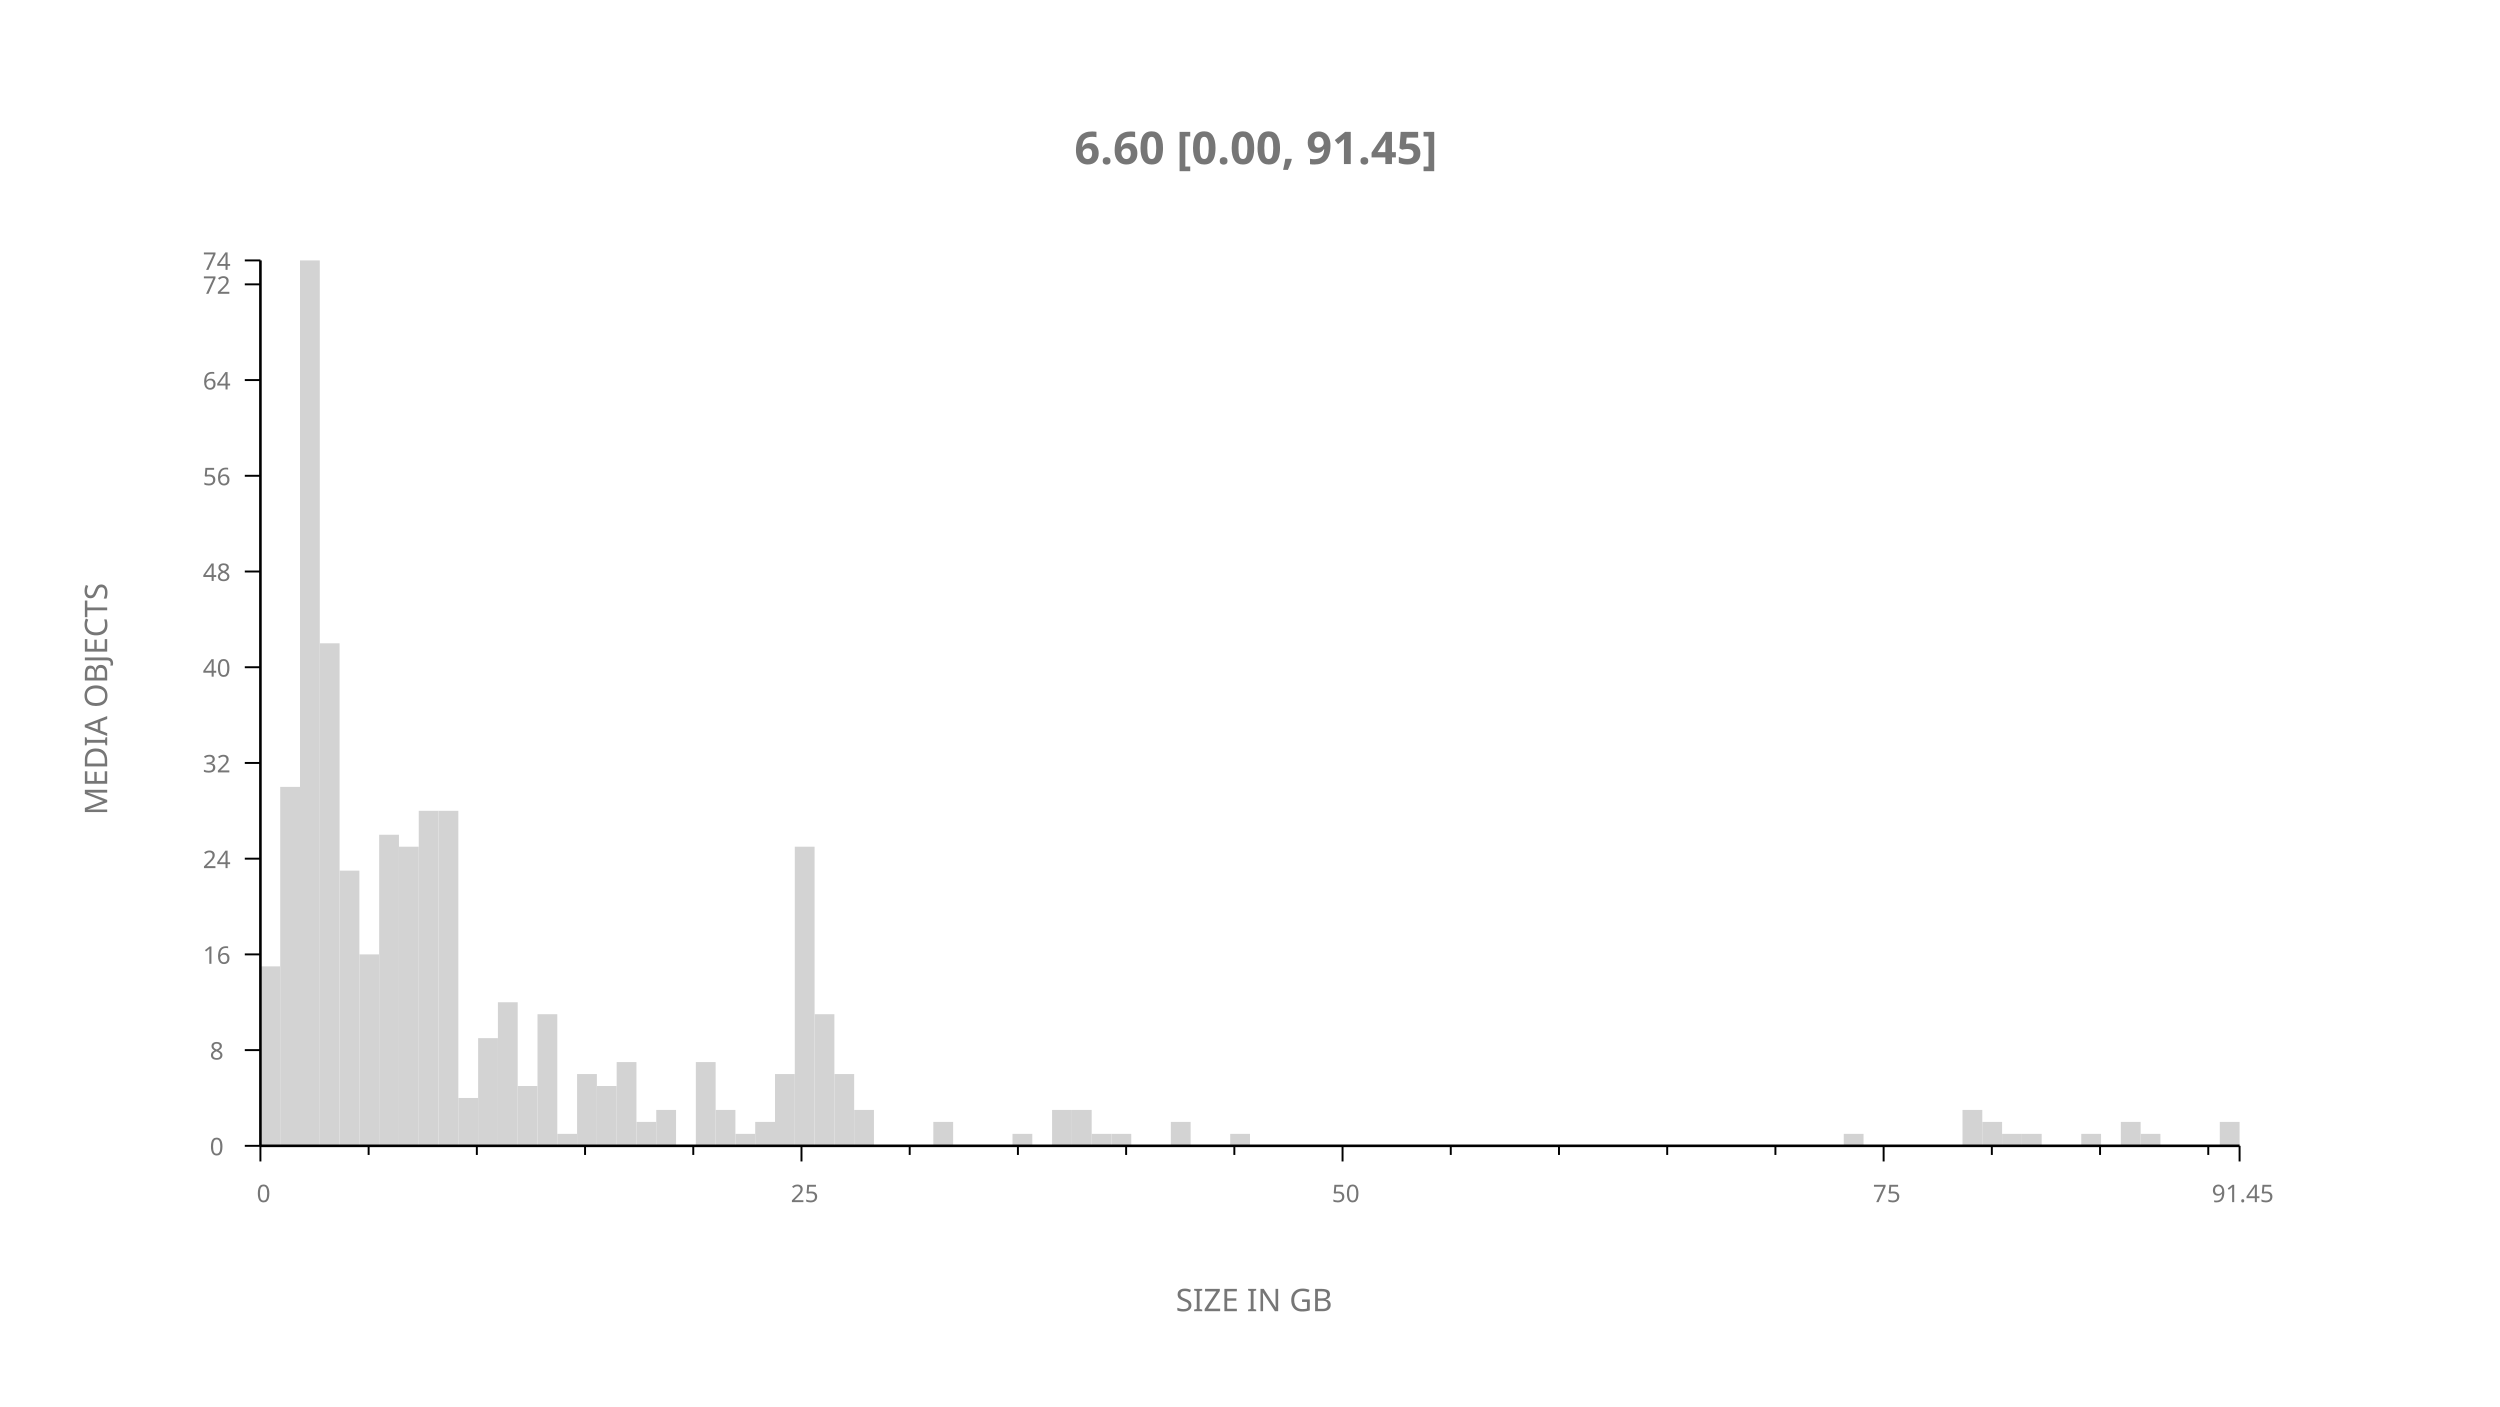
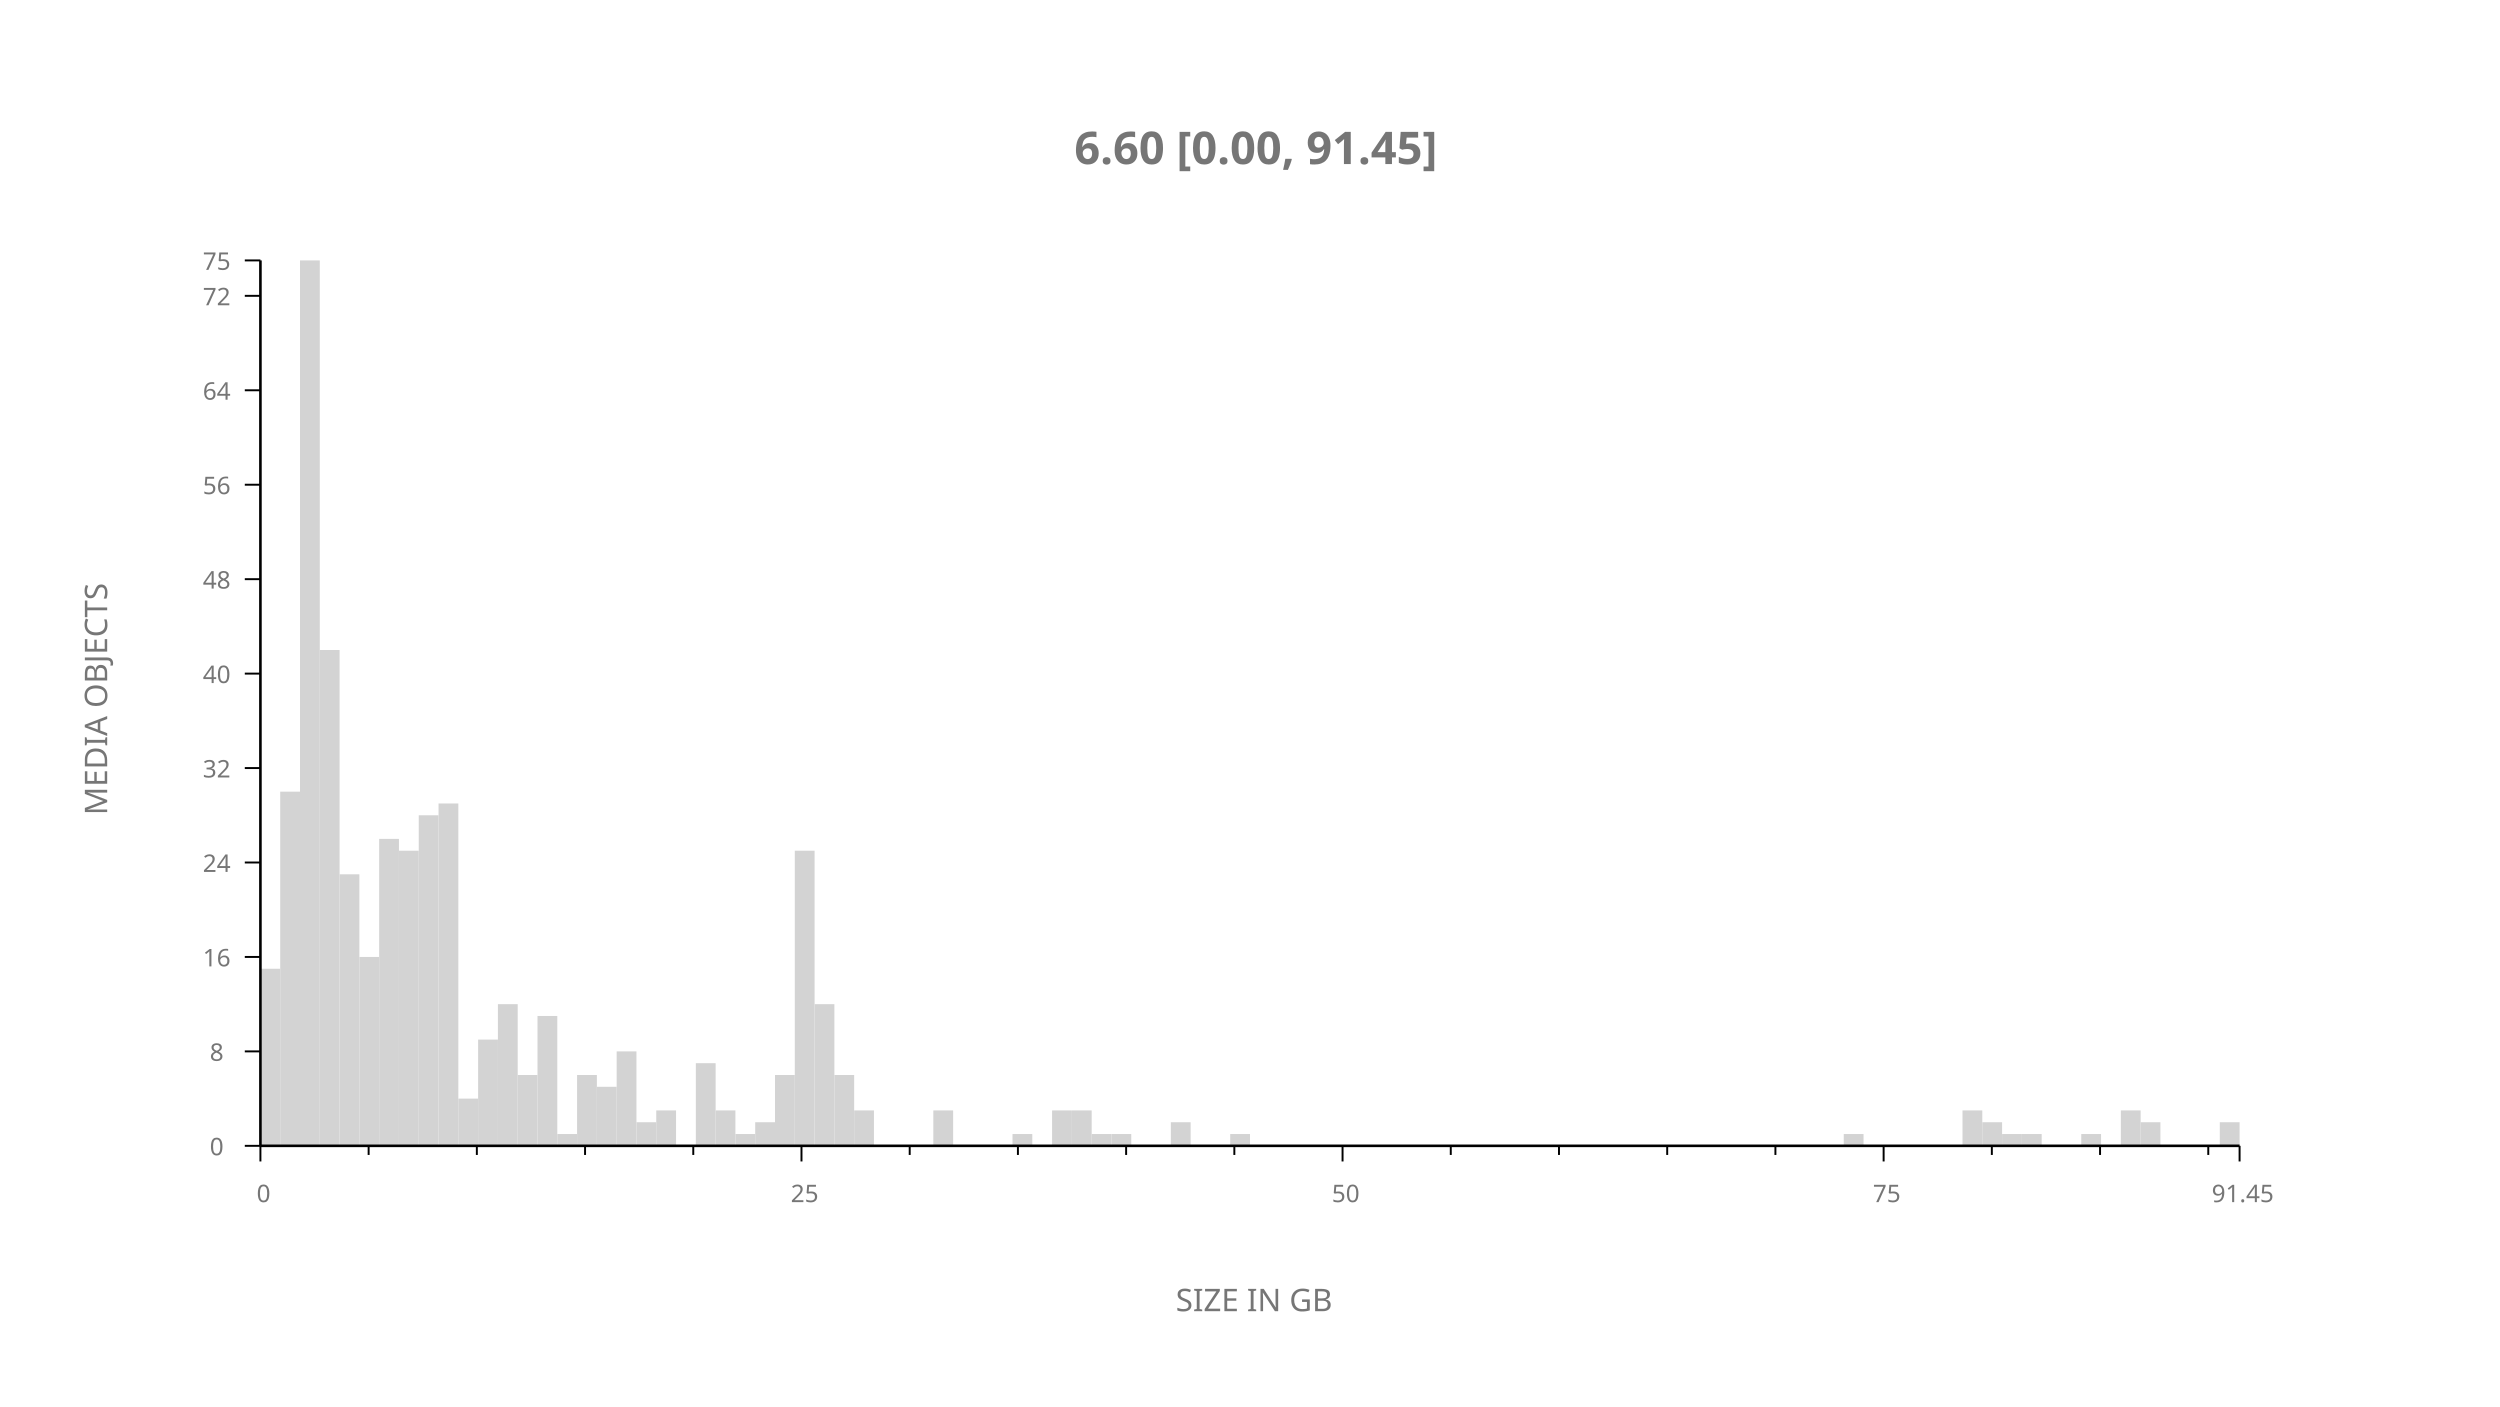
<svg xmlns="http://www.w3.org/2000/svg" xml:space="preserve" id="mandalorian-and-grogu-cumulative-detail-btiha-itemized-by-bytes" x="0px" y="0px" width="1920px" height="1080px" viewBox="0 0 1920 1080" enable-background="new 0 0 1920 1080" role="img">
  <text x="960" y="126" font-family="Atkinson Hyperlegible" font-size="26pt" text-anchor="middle" text-align="center" font-weight="600" font-style="normal" style="fill:rgb(118,118,118); fill-opacity:1; stroke:rgb(118,118,118); stroke-opacity:0; stroke-width:0.5"> 6.60 [0.00, 91.45]</text>
  <g id="histogram-bars">
-     <rect x="200" y="742.162" width="15.2" height="137.838" style="fill:rgb(211,211,211); fill-opacity:1; stroke:rgb(211,211,211); stroke-opacity:0; stroke-width:0" />
-     <rect x="215.2" y="604.324" width="15.2" height="275.676" style="fill:rgb(211,211,211); fill-opacity:1; stroke:rgb(211,211,211); stroke-opacity:0; stroke-width:0" />
+     <rect x="200" y="744" width="15.2" height="136" style="fill:rgb(211,211,211); fill-opacity:1; stroke:rgb(211,211,211); stroke-opacity:0; stroke-width:0" />
+     <rect x="215.2" y="608" width="15.2" height="272" style="fill:rgb(211,211,211); fill-opacity:1; stroke:rgb(211,211,211); stroke-opacity:0; stroke-width:0" />
    <rect x="230.4" y="200" width="15.2" height="680" style="fill:rgb(211,211,211); fill-opacity:1; stroke:rgb(211,211,211); stroke-opacity:0; stroke-width:0" />
-     <rect x="245.6" y="494.054" width="15.2" height="385.946" style="fill:rgb(211,211,211); fill-opacity:1; stroke:rgb(211,211,211); stroke-opacity:0; stroke-width:0" />
-     <rect x="260.8" y="668.649" width="15.2" height="211.351" style="fill:rgb(211,211,211); fill-opacity:1; stroke:rgb(211,211,211); stroke-opacity:0; stroke-width:0" />
-     <rect x="276" y="732.973" width="15.2" height="147.027" style="fill:rgb(211,211,211); fill-opacity:1; stroke:rgb(211,211,211); stroke-opacity:0; stroke-width:0" />
-     <rect x="291.2" y="641.081" width="15.2" height="238.919" style="fill:rgb(211,211,211); fill-opacity:1; stroke:rgb(211,211,211); stroke-opacity:0; stroke-width:0" />
-     <rect x="306.4" y="650.27" width="15.2" height="229.73" style="fill:rgb(211,211,211); fill-opacity:1; stroke:rgb(211,211,211); stroke-opacity:0; stroke-width:0" />
-     <rect x="321.6" y="622.703" width="15.2" height="257.297" style="fill:rgb(211,211,211); fill-opacity:1; stroke:rgb(211,211,211); stroke-opacity:0; stroke-width:0" />
-     <rect x="336.8" y="622.703" width="15.2" height="257.297" style="fill:rgb(211,211,211); fill-opacity:1; stroke:rgb(211,211,211); stroke-opacity:0; stroke-width:0" />
-     <rect x="352" y="843.243" width="15.2" height="36.757" style="fill:rgb(211,211,211); fill-opacity:1; stroke:rgb(211,211,211); stroke-opacity:0; stroke-width:0" />
-     <rect x="367.2" y="797.297" width="15.2" height="82.703" style="fill:rgb(211,211,211); fill-opacity:1; stroke:rgb(211,211,211); stroke-opacity:0; stroke-width:0" />
-     <rect x="382.4" y="769.73" width="15.2" height="110.27" style="fill:rgb(211,211,211); fill-opacity:1; stroke:rgb(211,211,211); stroke-opacity:0; stroke-width:0" />
-     <rect x="397.6" y="834.054" width="15.2" height="45.946" style="fill:rgb(211,211,211); fill-opacity:1; stroke:rgb(211,211,211); stroke-opacity:0; stroke-width:0" />
-     <rect x="412.8" y="778.919" width="15.2" height="101.081" style="fill:rgb(211,211,211); fill-opacity:1; stroke:rgb(211,211,211); stroke-opacity:0; stroke-width:0" />
-     <rect x="428" y="870.811" width="15.2" height="9.189" style="fill:rgb(211,211,211); fill-opacity:1; stroke:rgb(211,211,211); stroke-opacity:0; stroke-width:0" />
-     <rect x="443.2" y="824.865" width="15.2" height="55.135" style="fill:rgb(211,211,211); fill-opacity:1; stroke:rgb(211,211,211); stroke-opacity:0; stroke-width:0" />
-     <rect x="458.4" y="834.054" width="15.2" height="45.946" style="fill:rgb(211,211,211); fill-opacity:1; stroke:rgb(211,211,211); stroke-opacity:0; stroke-width:0" />
-     <rect x="473.6" y="815.676" width="15.2" height="64.324" style="fill:rgb(211,211,211); fill-opacity:1; stroke:rgb(211,211,211); stroke-opacity:0; stroke-width:0" />
-     <rect x="488.8" y="861.622" width="15.2" height="18.378" style="fill:rgb(211,211,211); fill-opacity:1; stroke:rgb(211,211,211); stroke-opacity:0; stroke-width:0" />
-     <rect x="504" y="852.432" width="15.2" height="27.568" style="fill:rgb(211,211,211); fill-opacity:1; stroke:rgb(211,211,211); stroke-opacity:0; stroke-width:0" />
-     <rect x="534.4" y="815.676" width="15.2" height="64.324" style="fill:rgb(211,211,211); fill-opacity:1; stroke:rgb(211,211,211); stroke-opacity:0; stroke-width:0" />
-     <rect x="549.6" y="852.432" width="15.2" height="27.568" style="fill:rgb(211,211,211); fill-opacity:1; stroke:rgb(211,211,211); stroke-opacity:0; stroke-width:0" />
-     <rect x="564.8" y="870.811" width="15.2" height="9.189" style="fill:rgb(211,211,211); fill-opacity:1; stroke:rgb(211,211,211); stroke-opacity:0; stroke-width:0" />
-     <rect x="580" y="861.622" width="15.2" height="18.378" style="fill:rgb(211,211,211); fill-opacity:1; stroke:rgb(211,211,211); stroke-opacity:0; stroke-width:0" />
-     <rect x="595.2" y="824.865" width="15.2" height="55.135" style="fill:rgb(211,211,211); fill-opacity:1; stroke:rgb(211,211,211); stroke-opacity:0; stroke-width:0" />
-     <rect x="610.4" y="650.27" width="15.2" height="229.73" style="fill:rgb(211,211,211); fill-opacity:1; stroke:rgb(211,211,211); stroke-opacity:0; stroke-width:0" />
-     <rect x="625.6" y="778.919" width="15.2" height="101.081" style="fill:rgb(211,211,211); fill-opacity:1; stroke:rgb(211,211,211); stroke-opacity:0; stroke-width:0" />
-     <rect x="640.8" y="824.865" width="15.2" height="55.135" style="fill:rgb(211,211,211); fill-opacity:1; stroke:rgb(211,211,211); stroke-opacity:0; stroke-width:0" />
-     <rect x="656" y="852.432" width="15.2" height="27.568" style="fill:rgb(211,211,211); fill-opacity:1; stroke:rgb(211,211,211); stroke-opacity:0; stroke-width:0" />
-     <rect x="716.8" y="861.622" width="15.2" height="18.378" style="fill:rgb(211,211,211); fill-opacity:1; stroke:rgb(211,211,211); stroke-opacity:0; stroke-width:0" />
-     <rect x="777.6" y="870.811" width="15.2" height="9.189" style="fill:rgb(211,211,211); fill-opacity:1; stroke:rgb(211,211,211); stroke-opacity:0; stroke-width:0" />
-     <rect x="808" y="852.432" width="15.2" height="27.568" style="fill:rgb(211,211,211); fill-opacity:1; stroke:rgb(211,211,211); stroke-opacity:0; stroke-width:0" />
-     <rect x="823.2" y="852.432" width="15.2" height="27.568" style="fill:rgb(211,211,211); fill-opacity:1; stroke:rgb(211,211,211); stroke-opacity:0; stroke-width:0" />
-     <rect x="838.4" y="870.811" width="15.2" height="9.189" style="fill:rgb(211,211,211); fill-opacity:1; stroke:rgb(211,211,211); stroke-opacity:0; stroke-width:0" />
-     <rect x="853.6" y="870.811" width="15.2" height="9.189" style="fill:rgb(211,211,211); fill-opacity:1; stroke:rgb(211,211,211); stroke-opacity:0; stroke-width:0" />
-     <rect x="899.2" y="861.622" width="15.2" height="18.378" style="fill:rgb(211,211,211); fill-opacity:1; stroke:rgb(211,211,211); stroke-opacity:0; stroke-width:0" />
-     <rect x="944.8" y="870.811" width="15.2" height="9.189" style="fill:rgb(211,211,211); fill-opacity:1; stroke:rgb(211,211,211); stroke-opacity:0; stroke-width:0" />
-     <rect x="1416" y="870.811" width="15.2" height="9.189" style="fill:rgb(211,211,211); fill-opacity:1; stroke:rgb(211,211,211); stroke-opacity:0; stroke-width:0" />
-     <rect x="1507.2" y="852.432" width="15.2" height="27.568" style="fill:rgb(211,211,211); fill-opacity:1; stroke:rgb(211,211,211); stroke-opacity:0; stroke-width:0" />
-     <rect x="1522.4" y="861.622" width="15.2" height="18.378" style="fill:rgb(211,211,211); fill-opacity:1; stroke:rgb(211,211,211); stroke-opacity:0; stroke-width:0" />
-     <rect x="1537.6" y="870.811" width="15.2" height="9.189" style="fill:rgb(211,211,211); fill-opacity:1; stroke:rgb(211,211,211); stroke-opacity:0; stroke-width:0" />
-     <rect x="1552.8" y="870.811" width="15.2" height="9.189" style="fill:rgb(211,211,211); fill-opacity:1; stroke:rgb(211,211,211); stroke-opacity:0; stroke-width:0" />
-     <rect x="1598.4" y="870.811" width="15.2" height="9.189" style="fill:rgb(211,211,211); fill-opacity:1; stroke:rgb(211,211,211); stroke-opacity:0; stroke-width:0" />
-     <rect x="1628.8" y="861.622" width="15.2" height="18.378" style="fill:rgb(211,211,211); fill-opacity:1; stroke:rgb(211,211,211); stroke-opacity:0; stroke-width:0" />
-     <rect x="1644" y="870.811" width="15.2" height="9.189" style="fill:rgb(211,211,211); fill-opacity:1; stroke:rgb(211,211,211); stroke-opacity:0; stroke-width:0" />
-     <rect x="1704.8" y="861.622" width="15.2" height="18.378" style="fill:rgb(211,211,211); fill-opacity:1; stroke:rgb(211,211,211); stroke-opacity:0; stroke-width:0" />
+     <rect x="245.6" y="499.2" width="15.2" height="380.8" style="fill:rgb(211,211,211); fill-opacity:1; stroke:rgb(211,211,211); stroke-opacity:0; stroke-width:0" />
+     <rect x="260.8" y="671.467" width="15.2" height="208.533" style="fill:rgb(211,211,211); fill-opacity:1; stroke:rgb(211,211,211); stroke-opacity:0; stroke-width:0" />
+     <rect x="276" y="734.933" width="15.2" height="145.067" style="fill:rgb(211,211,211); fill-opacity:1; stroke:rgb(211,211,211); stroke-opacity:0; stroke-width:0" />
+     <rect x="291.2" y="644.267" width="15.2" height="235.733" style="fill:rgb(211,211,211); fill-opacity:1; stroke:rgb(211,211,211); stroke-opacity:0; stroke-width:0" />
+     <rect x="306.4" y="653.333" width="15.2" height="226.667" style="fill:rgb(211,211,211); fill-opacity:1; stroke:rgb(211,211,211); stroke-opacity:0; stroke-width:0" />
+     <rect x="321.6" y="626.133" width="15.2" height="253.867" style="fill:rgb(211,211,211); fill-opacity:1; stroke:rgb(211,211,211); stroke-opacity:0; stroke-width:0" />
+     <rect x="336.8" y="617.067" width="15.2" height="262.933" style="fill:rgb(211,211,211); fill-opacity:1; stroke:rgb(211,211,211); stroke-opacity:0; stroke-width:0" />
+     <rect x="352" y="843.733" width="15.2" height="36.267" style="fill:rgb(211,211,211); fill-opacity:1; stroke:rgb(211,211,211); stroke-opacity:0; stroke-width:0" />
+     <rect x="367.2" y="798.4" width="15.2" height="81.6" style="fill:rgb(211,211,211); fill-opacity:1; stroke:rgb(211,211,211); stroke-opacity:0; stroke-width:0" />
+     <rect x="382.4" y="771.2" width="15.2" height="108.8" style="fill:rgb(211,211,211); fill-opacity:1; stroke:rgb(211,211,211); stroke-opacity:0; stroke-width:0" />
+     <rect x="397.6" y="825.6" width="15.2" height="54.4" style="fill:rgb(211,211,211); fill-opacity:1; stroke:rgb(211,211,211); stroke-opacity:0; stroke-width:0" />
+     <rect x="412.8" y="780.267" width="15.2" height="99.733" style="fill:rgb(211,211,211); fill-opacity:1; stroke:rgb(211,211,211); stroke-opacity:0; stroke-width:0" />
+     <rect x="428" y="870.933" width="15.2" height="9.067" style="fill:rgb(211,211,211); fill-opacity:1; stroke:rgb(211,211,211); stroke-opacity:0; stroke-width:0" />
+     <rect x="443.2" y="825.6" width="15.2" height="54.4" style="fill:rgb(211,211,211); fill-opacity:1; stroke:rgb(211,211,211); stroke-opacity:0; stroke-width:0" />
+     <rect x="458.4" y="834.667" width="15.2" height="45.333" style="fill:rgb(211,211,211); fill-opacity:1; stroke:rgb(211,211,211); stroke-opacity:0; stroke-width:0" />
+     <rect x="473.6" y="807.467" width="15.2" height="72.533" style="fill:rgb(211,211,211); fill-opacity:1; stroke:rgb(211,211,211); stroke-opacity:0; stroke-width:0" />
+     <rect x="488.8" y="861.867" width="15.2" height="18.133" style="fill:rgb(211,211,211); fill-opacity:1; stroke:rgb(211,211,211); stroke-opacity:0; stroke-width:0" />
+     <rect x="504" y="852.8" width="15.2" height="27.2" style="fill:rgb(211,211,211); fill-opacity:1; stroke:rgb(211,211,211); stroke-opacity:0; stroke-width:0" />
+     <rect x="534.4" y="816.533" width="15.2" height="63.467" style="fill:rgb(211,211,211); fill-opacity:1; stroke:rgb(211,211,211); stroke-opacity:0; stroke-width:0" />
+     <rect x="549.6" y="852.8" width="15.2" height="27.2" style="fill:rgb(211,211,211); fill-opacity:1; stroke:rgb(211,211,211); stroke-opacity:0; stroke-width:0" />
+     <rect x="564.8" y="870.933" width="15.2" height="9.067" style="fill:rgb(211,211,211); fill-opacity:1; stroke:rgb(211,211,211); stroke-opacity:0; stroke-width:0" />
+     <rect x="580" y="861.867" width="15.2" height="18.133" style="fill:rgb(211,211,211); fill-opacity:1; stroke:rgb(211,211,211); stroke-opacity:0; stroke-width:0" />
+     <rect x="595.2" y="825.6" width="15.2" height="54.4" style="fill:rgb(211,211,211); fill-opacity:1; stroke:rgb(211,211,211); stroke-opacity:0; stroke-width:0" />
+     <rect x="610.4" y="653.333" width="15.2" height="226.667" style="fill:rgb(211,211,211); fill-opacity:1; stroke:rgb(211,211,211); stroke-opacity:0; stroke-width:0" />
+     <rect x="625.6" y="771.2" width="15.2" height="108.8" style="fill:rgb(211,211,211); fill-opacity:1; stroke:rgb(211,211,211); stroke-opacity:0; stroke-width:0" />
+     <rect x="640.8" y="825.6" width="15.2" height="54.4" style="fill:rgb(211,211,211); fill-opacity:1; stroke:rgb(211,211,211); stroke-opacity:0; stroke-width:0" />
+     <rect x="656" y="852.8" width="15.2" height="27.2" style="fill:rgb(211,211,211); fill-opacity:1; stroke:rgb(211,211,211); stroke-opacity:0; stroke-width:0" />
+     <rect x="716.8" y="852.8" width="15.2" height="27.2" style="fill:rgb(211,211,211); fill-opacity:1; stroke:rgb(211,211,211); stroke-opacity:0; stroke-width:0" />
+     <rect x="777.6" y="870.933" width="15.2" height="9.067" style="fill:rgb(211,211,211); fill-opacity:1; stroke:rgb(211,211,211); stroke-opacity:0; stroke-width:0" />
+     <rect x="808" y="852.8" width="15.2" height="27.2" style="fill:rgb(211,211,211); fill-opacity:1; stroke:rgb(211,211,211); stroke-opacity:0; stroke-width:0" />
+     <rect x="823.2" y="852.8" width="15.2" height="27.2" style="fill:rgb(211,211,211); fill-opacity:1; stroke:rgb(211,211,211); stroke-opacity:0; stroke-width:0" />
+     <rect x="838.4" y="870.933" width="15.2" height="9.067" style="fill:rgb(211,211,211); fill-opacity:1; stroke:rgb(211,211,211); stroke-opacity:0; stroke-width:0" />
+     <rect x="853.6" y="870.933" width="15.2" height="9.067" style="fill:rgb(211,211,211); fill-opacity:1; stroke:rgb(211,211,211); stroke-opacity:0; stroke-width:0" />
+     <rect x="899.2" y="861.867" width="15.2" height="18.133" style="fill:rgb(211,211,211); fill-opacity:1; stroke:rgb(211,211,211); stroke-opacity:0; stroke-width:0" />
+     <rect x="944.8" y="870.933" width="15.2" height="9.067" style="fill:rgb(211,211,211); fill-opacity:1; stroke:rgb(211,211,211); stroke-opacity:0; stroke-width:0" />
+     <rect x="1416" y="870.933" width="15.2" height="9.067" style="fill:rgb(211,211,211); fill-opacity:1; stroke:rgb(211,211,211); stroke-opacity:0; stroke-width:0" />
+     <rect x="1507.2" y="852.8" width="15.2" height="27.2" style="fill:rgb(211,211,211); fill-opacity:1; stroke:rgb(211,211,211); stroke-opacity:0; stroke-width:0" />
+     <rect x="1522.4" y="861.867" width="15.2" height="18.133" style="fill:rgb(211,211,211); fill-opacity:1; stroke:rgb(211,211,211); stroke-opacity:0; stroke-width:0" />
+     <rect x="1537.6" y="870.933" width="15.2" height="9.067" style="fill:rgb(211,211,211); fill-opacity:1; stroke:rgb(211,211,211); stroke-opacity:0; stroke-width:0" />
+     <rect x="1552.8" y="870.933" width="15.2" height="9.067" style="fill:rgb(211,211,211); fill-opacity:1; stroke:rgb(211,211,211); stroke-opacity:0; stroke-width:0" />
+     <rect x="1598.4" y="870.933" width="15.2" height="9.067" style="fill:rgb(211,211,211); fill-opacity:1; stroke:rgb(211,211,211); stroke-opacity:0; stroke-width:0" />
+     <rect x="1628.8" y="852.8" width="15.2" height="27.2" style="fill:rgb(211,211,211); fill-opacity:1; stroke:rgb(211,211,211); stroke-opacity:0; stroke-width:0" />
+     <rect x="1644" y="861.867" width="15.2" height="18.133" style="fill:rgb(211,211,211); fill-opacity:1; stroke:rgb(211,211,211); stroke-opacity:0; stroke-width:0" />
+     <rect x="1704.8" y="861.867" width="15.2" height="18.133" style="fill:rgb(211,211,211); fill-opacity:1; stroke:rgb(211,211,211); stroke-opacity:0; stroke-width:0" />
  </g>
  <g id="axes-lines">
    <line x1="200" y1="880" x2="1720" y2="880" style="fill:rgb(0,0,0); fill-opacity:0; stroke:rgb(0,0,0); stroke-opacity:1; stroke-width:2" />
    <line x1="200" y1="880" x2="200" y2="200" style="fill:rgb(0,0,0); fill-opacity:0; stroke:rgb(0,0,0); stroke-opacity:1; stroke-width:2" />
    <text x="960" y="1007" font-family="Atkinson Hyperlegible" font-size="18pt" text-anchor="middle" text-align="center" font-weight="500" font-style="normal" style="fill:rgb(118,118,118); fill-opacity:1; stroke:rgb(118,118,118); stroke-opacity:0; stroke-width:0.5"> SIZE IN GB</text>
    <text x="73" y="540" font-family="Atkinson Hyperlegible" font-size="18pt" text-anchor="middle" text-align="center" dominant-baseline="central" font-weight="500" font-style="normal" style="fill:rgb(118,118,118); fill-opacity:1; stroke:rgb(118,118,118); stroke-opacity:0; stroke-width:0.5" transform="rotate(-90,73,540)"> MEDIA OBJECTS</text>
  </g>
  <g id="tic-x-minor">
    <line x1="283.108" y1="880" x2="283.108" y2="887" style="fill:rgb(0,0,0); fill-opacity:0; stroke:rgb(0,0,0); stroke-opacity:1; stroke-width:1.5" />
    <line x1="366.216" y1="880" x2="366.216" y2="887" style="fill:rgb(0,0,0); fill-opacity:0; stroke:rgb(0,0,0); stroke-opacity:1; stroke-width:1.5" />
    <line x1="449.325" y1="880" x2="449.325" y2="887" style="fill:rgb(0,0,0); fill-opacity:0; stroke:rgb(0,0,0); stroke-opacity:1; stroke-width:1.5" />
    <line x1="532.433" y1="880" x2="532.433" y2="887" style="fill:rgb(0,0,0); fill-opacity:0; stroke:rgb(0,0,0); stroke-opacity:1; stroke-width:1.5" />
    <line x1="698.65" y1="880" x2="698.65" y2="887" style="fill:rgb(0,0,0); fill-opacity:0; stroke:rgb(0,0,0); stroke-opacity:1; stroke-width:1.5" />
    <line x1="781.758" y1="880" x2="781.758" y2="887" style="fill:rgb(0,0,0); fill-opacity:0; stroke:rgb(0,0,0); stroke-opacity:1; stroke-width:1.5" />
    <line x1="864.867" y1="880" x2="864.867" y2="887" style="fill:rgb(0,0,0); fill-opacity:0; stroke:rgb(0,0,0); stroke-opacity:1; stroke-width:1.5" />
    <line x1="947.975" y1="880" x2="947.975" y2="887" style="fill:rgb(0,0,0); fill-opacity:0; stroke:rgb(0,0,0); stroke-opacity:1; stroke-width:1.5" />
    <line x1="1114.192" y1="880" x2="1114.192" y2="887" style="fill:rgb(0,0,0); fill-opacity:0; stroke:rgb(0,0,0); stroke-opacity:1; stroke-width:1.5" />
    <line x1="1197.3" y1="880" x2="1197.3" y2="887" style="fill:rgb(0,0,0); fill-opacity:0; stroke:rgb(0,0,0); stroke-opacity:1; stroke-width:1.5" />
    <line x1="1280.408" y1="880" x2="1280.408" y2="887" style="fill:rgb(0,0,0); fill-opacity:0; stroke:rgb(0,0,0); stroke-opacity:1; stroke-width:1.5" />
    <line x1="1363.517" y1="880" x2="1363.517" y2="887" style="fill:rgb(0,0,0); fill-opacity:0; stroke:rgb(0,0,0); stroke-opacity:1; stroke-width:1.5" />
    <line x1="1529.734" y1="880" x2="1529.734" y2="887" style="fill:rgb(0,0,0); fill-opacity:0; stroke:rgb(0,0,0); stroke-opacity:1; stroke-width:1.5" />
    <line x1="1612.842" y1="880" x2="1612.842" y2="887" style="fill:rgb(0,0,0); fill-opacity:0; stroke:rgb(0,0,0); stroke-opacity:1; stroke-width:1.5" />
    <line x1="1695.95" y1="880" x2="1695.95" y2="887" style="fill:rgb(0,0,0); fill-opacity:0; stroke:rgb(0,0,0); stroke-opacity:1; stroke-width:1.5" />
  </g>
  <g id="tic-x-labels">
    <line x1="200" y1="880" x2="200" y2="892" style="fill:rgb(0,0,0); fill-opacity:0; stroke:rgb(0,0,0); stroke-opacity:1; stroke-width:1.5" />
    <text x="200" y="916" font-family="Atkinson Hyperlegible" font-size="14pt" text-anchor="middle" text-align="center" dominant-baseline="central" font-weight="400" font-style="normal" style="fill:rgb(118,118,118); fill-opacity:1; stroke:rgb(118,118,118); stroke-opacity:0; stroke-width:0.5"> 0</text>
    <line x1="615.542" y1="880" x2="615.542" y2="892" style="fill:rgb(0,0,0); fill-opacity:0; stroke:rgb(0,0,0); stroke-opacity:1; stroke-width:1.5" />
    <text x="615.542" y="916" font-family="Atkinson Hyperlegible" font-size="14pt" text-anchor="middle" text-align="center" dominant-baseline="central" font-weight="400" font-style="normal" style="fill:rgb(118,118,118); fill-opacity:1; stroke:rgb(118,118,118); stroke-opacity:0; stroke-width:0.5"> 25</text>
    <line x1="1031.083" y1="880" x2="1031.083" y2="892" style="fill:rgb(0,0,0); fill-opacity:0; stroke:rgb(0,0,0); stroke-opacity:1; stroke-width:1.5" />
    <text x="1031.083" y="916" font-family="Atkinson Hyperlegible" font-size="14pt" text-anchor="middle" text-align="center" dominant-baseline="central" font-weight="400" font-style="normal" style="fill:rgb(118,118,118); fill-opacity:1; stroke:rgb(118,118,118); stroke-opacity:0; stroke-width:0.5"> 50</text>
    <line x1="1446.625" y1="880" x2="1446.625" y2="892" style="fill:rgb(0,0,0); fill-opacity:0; stroke:rgb(0,0,0); stroke-opacity:1; stroke-width:1.5" />
    <text x="1446.625" y="916" font-family="Atkinson Hyperlegible" font-size="14pt" text-anchor="middle" text-align="center" dominant-baseline="central" font-weight="400" font-style="normal" style="fill:rgb(118,118,118); fill-opacity:1; stroke:rgb(118,118,118); stroke-opacity:0; stroke-width:0.5"> 75</text>
    <line x1="1720" y1="880" x2="1720" y2="892" style="fill:rgb(0,0,0); fill-opacity:0; stroke:rgb(0,0,0); stroke-opacity:1; stroke-width:1.5" />
    <text x="1720" y="916" font-family="Atkinson Hyperlegible" font-size="14pt" text-anchor="middle" text-align="center" dominant-baseline="central" font-weight="400" font-style="normal" style="fill:rgb(118,118,118); fill-opacity:1; stroke:rgb(118,118,118); stroke-opacity:0; stroke-width:0.5"> 91.45</text>
  </g>
  <g id="tic-y-labels">
    <line x1="188" y1="880" x2="200" y2="880" style="fill:rgb(0,0,0); fill-opacity:0; stroke:rgb(0,0,0); stroke-opacity:1; stroke-width:1.5" />
    <text x="164" y="880" font-family="Atkinson Hyperlegible" font-size="14pt" text-anchor="middle" text-align="center" dominant-baseline="central" font-weight="400" font-style="normal" style="fill:rgb(118,118,118); fill-opacity:1; stroke:rgb(118,118,118); stroke-opacity:0; stroke-width:0.5"> 0</text>
-     <line x1="188" y1="806.486" x2="200" y2="806.486" style="fill:rgb(0,0,0); fill-opacity:0; stroke:rgb(0,0,0); stroke-opacity:1; stroke-width:1.5" />
-     <text x="164" y="806.486" font-family="Atkinson Hyperlegible" font-size="14pt" text-anchor="middle" text-align="center" dominant-baseline="central" font-weight="400" font-style="normal" style="fill:rgb(118,118,118); fill-opacity:1; stroke:rgb(118,118,118); stroke-opacity:0; stroke-width:0.5"> 8</text>
-     <line x1="188" y1="732.973" x2="200" y2="732.973" style="fill:rgb(0,0,0); fill-opacity:0; stroke:rgb(0,0,0); stroke-opacity:1; stroke-width:1.5" />
-     <text x="164" y="732.973" font-family="Atkinson Hyperlegible" font-size="14pt" text-anchor="middle" text-align="center" dominant-baseline="central" font-weight="400" font-style="normal" style="fill:rgb(118,118,118); fill-opacity:1; stroke:rgb(118,118,118); stroke-opacity:0; stroke-width:0.5"> 16</text>
-     <line x1="188" y1="659.459" x2="200" y2="659.459" style="fill:rgb(0,0,0); fill-opacity:0; stroke:rgb(0,0,0); stroke-opacity:1; stroke-width:1.5" />
-     <text x="164" y="659.459" font-family="Atkinson Hyperlegible" font-size="14pt" text-anchor="middle" text-align="center" dominant-baseline="central" font-weight="400" font-style="normal" style="fill:rgb(118,118,118); fill-opacity:1; stroke:rgb(118,118,118); stroke-opacity:0; stroke-width:0.5"> 24</text>
-     <line x1="188" y1="585.946" x2="200" y2="585.946" style="fill:rgb(0,0,0); fill-opacity:0; stroke:rgb(0,0,0); stroke-opacity:1; stroke-width:1.5" />
-     <text x="164" y="585.946" font-family="Atkinson Hyperlegible" font-size="14pt" text-anchor="middle" text-align="center" dominant-baseline="central" font-weight="400" font-style="normal" style="fill:rgb(118,118,118); fill-opacity:1; stroke:rgb(118,118,118); stroke-opacity:0; stroke-width:0.5"> 32</text>
-     <line x1="188" y1="512.432" x2="200" y2="512.432" style="fill:rgb(0,0,0); fill-opacity:0; stroke:rgb(0,0,0); stroke-opacity:1; stroke-width:1.5" />
-     <text x="164" y="512.432" font-family="Atkinson Hyperlegible" font-size="14pt" text-anchor="middle" text-align="center" dominant-baseline="central" font-weight="400" font-style="normal" style="fill:rgb(118,118,118); fill-opacity:1; stroke:rgb(118,118,118); stroke-opacity:0; stroke-width:0.5"> 40</text>
-     <line x1="188" y1="438.919" x2="200" y2="438.919" style="fill:rgb(0,0,0); fill-opacity:0; stroke:rgb(0,0,0); stroke-opacity:1; stroke-width:1.5" />
-     <text x="164" y="438.919" font-family="Atkinson Hyperlegible" font-size="14pt" text-anchor="middle" text-align="center" dominant-baseline="central" font-weight="400" font-style="normal" style="fill:rgb(118,118,118); fill-opacity:1; stroke:rgb(118,118,118); stroke-opacity:0; stroke-width:0.5"> 48</text>
-     <line x1="188" y1="365.405" x2="200" y2="365.405" style="fill:rgb(0,0,0); fill-opacity:0; stroke:rgb(0,0,0); stroke-opacity:1; stroke-width:1.5" />
-     <text x="164" y="365.405" font-family="Atkinson Hyperlegible" font-size="14pt" text-anchor="middle" text-align="center" dominant-baseline="central" font-weight="400" font-style="normal" style="fill:rgb(118,118,118); fill-opacity:1; stroke:rgb(118,118,118); stroke-opacity:0; stroke-width:0.5"> 56</text>
-     <line x1="188" y1="291.892" x2="200" y2="291.892" style="fill:rgb(0,0,0); fill-opacity:0; stroke:rgb(0,0,0); stroke-opacity:1; stroke-width:1.5" />
-     <text x="164" y="291.892" font-family="Atkinson Hyperlegible" font-size="14pt" text-anchor="middle" text-align="center" dominant-baseline="central" font-weight="400" font-style="normal" style="fill:rgb(118,118,118); fill-opacity:1; stroke:rgb(118,118,118); stroke-opacity:0; stroke-width:0.5"> 64</text>
-     <line x1="188" y1="218.378" x2="200" y2="218.378" style="fill:rgb(0,0,0); fill-opacity:0; stroke:rgb(0,0,0); stroke-opacity:1; stroke-width:1.5" />
-     <text x="164" y="218.378" font-family="Atkinson Hyperlegible" font-size="14pt" text-anchor="middle" text-align="center" dominant-baseline="central" font-weight="400" font-style="normal" style="fill:rgb(118,118,118); fill-opacity:1; stroke:rgb(118,118,118); stroke-opacity:0; stroke-width:0.5"> 72</text>
+     <line x1="188" y1="807.467" x2="200" y2="807.467" style="fill:rgb(0,0,0); fill-opacity:0; stroke:rgb(0,0,0); stroke-opacity:1; stroke-width:1.5" />
+     <text x="164" y="807.467" font-family="Atkinson Hyperlegible" font-size="14pt" text-anchor="middle" text-align="center" dominant-baseline="central" font-weight="400" font-style="normal" style="fill:rgb(118,118,118); fill-opacity:1; stroke:rgb(118,118,118); stroke-opacity:0; stroke-width:0.5"> 8</text>
+     <line x1="188" y1="734.933" x2="200" y2="734.933" style="fill:rgb(0,0,0); fill-opacity:0; stroke:rgb(0,0,0); stroke-opacity:1; stroke-width:1.5" />
+     <text x="164" y="734.933" font-family="Atkinson Hyperlegible" font-size="14pt" text-anchor="middle" text-align="center" dominant-baseline="central" font-weight="400" font-style="normal" style="fill:rgb(118,118,118); fill-opacity:1; stroke:rgb(118,118,118); stroke-opacity:0; stroke-width:0.5"> 16</text>
+     <line x1="188" y1="662.4" x2="200" y2="662.4" style="fill:rgb(0,0,0); fill-opacity:0; stroke:rgb(0,0,0); stroke-opacity:1; stroke-width:1.5" />
+     <text x="164" y="662.4" font-family="Atkinson Hyperlegible" font-size="14pt" text-anchor="middle" text-align="center" dominant-baseline="central" font-weight="400" font-style="normal" style="fill:rgb(118,118,118); fill-opacity:1; stroke:rgb(118,118,118); stroke-opacity:0; stroke-width:0.5"> 24</text>
+     <line x1="188" y1="589.867" x2="200" y2="589.867" style="fill:rgb(0,0,0); fill-opacity:0; stroke:rgb(0,0,0); stroke-opacity:1; stroke-width:1.5" />
+     <text x="164" y="589.867" font-family="Atkinson Hyperlegible" font-size="14pt" text-anchor="middle" text-align="center" dominant-baseline="central" font-weight="400" font-style="normal" style="fill:rgb(118,118,118); fill-opacity:1; stroke:rgb(118,118,118); stroke-opacity:0; stroke-width:0.5"> 32</text>
+     <line x1="188" y1="517.333" x2="200" y2="517.333" style="fill:rgb(0,0,0); fill-opacity:0; stroke:rgb(0,0,0); stroke-opacity:1; stroke-width:1.5" />
+     <text x="164" y="517.333" font-family="Atkinson Hyperlegible" font-size="14pt" text-anchor="middle" text-align="center" dominant-baseline="central" font-weight="400" font-style="normal" style="fill:rgb(118,118,118); fill-opacity:1; stroke:rgb(118,118,118); stroke-opacity:0; stroke-width:0.5"> 40</text>
+     <line x1="188" y1="444.8" x2="200" y2="444.8" style="fill:rgb(0,0,0); fill-opacity:0; stroke:rgb(0,0,0); stroke-opacity:1; stroke-width:1.5" />
+     <text x="164" y="444.8" font-family="Atkinson Hyperlegible" font-size="14pt" text-anchor="middle" text-align="center" dominant-baseline="central" font-weight="400" font-style="normal" style="fill:rgb(118,118,118); fill-opacity:1; stroke:rgb(118,118,118); stroke-opacity:0; stroke-width:0.5"> 48</text>
+     <line x1="188" y1="372.267" x2="200" y2="372.267" style="fill:rgb(0,0,0); fill-opacity:0; stroke:rgb(0,0,0); stroke-opacity:1; stroke-width:1.5" />
+     <text x="164" y="372.267" font-family="Atkinson Hyperlegible" font-size="14pt" text-anchor="middle" text-align="center" dominant-baseline="central" font-weight="400" font-style="normal" style="fill:rgb(118,118,118); fill-opacity:1; stroke:rgb(118,118,118); stroke-opacity:0; stroke-width:0.5"> 56</text>
+     <line x1="188" y1="299.733" x2="200" y2="299.733" style="fill:rgb(0,0,0); fill-opacity:0; stroke:rgb(0,0,0); stroke-opacity:1; stroke-width:1.5" />
+     <text x="164" y="299.733" font-family="Atkinson Hyperlegible" font-size="14pt" text-anchor="middle" text-align="center" dominant-baseline="central" font-weight="400" font-style="normal" style="fill:rgb(118,118,118); fill-opacity:1; stroke:rgb(118,118,118); stroke-opacity:0; stroke-width:0.5"> 64</text>
+     <line x1="188" y1="227.2" x2="200" y2="227.2" style="fill:rgb(0,0,0); fill-opacity:0; stroke:rgb(0,0,0); stroke-opacity:1; stroke-width:1.5" />
+     <text x="164" y="227.2" font-family="Atkinson Hyperlegible" font-size="14pt" text-anchor="middle" text-align="center" dominant-baseline="central" font-weight="400" font-style="normal" style="fill:rgb(118,118,118); fill-opacity:1; stroke:rgb(118,118,118); stroke-opacity:0; stroke-width:0.5"> 72</text>
    <line x1="188" y1="200" x2="200" y2="200" style="fill:rgb(0,0,0); fill-opacity:0; stroke:rgb(0,0,0); stroke-opacity:1; stroke-width:1.5" />
-     <text x="164" y="200" font-family="Atkinson Hyperlegible" font-size="14pt" text-anchor="middle" text-align="center" dominant-baseline="central" font-weight="400" font-style="normal" style="fill:rgb(118,118,118); fill-opacity:1; stroke:rgb(118,118,118); stroke-opacity:0; stroke-width:0.5"> 74</text>
+     <text x="164" y="200" font-family="Atkinson Hyperlegible" font-size="14pt" text-anchor="middle" text-align="center" dominant-baseline="central" font-weight="400" font-style="normal" style="fill:rgb(118,118,118); fill-opacity:1; stroke:rgb(118,118,118); stroke-opacity:0; stroke-width:0.5"> 75</text>
  </g>
</svg>
